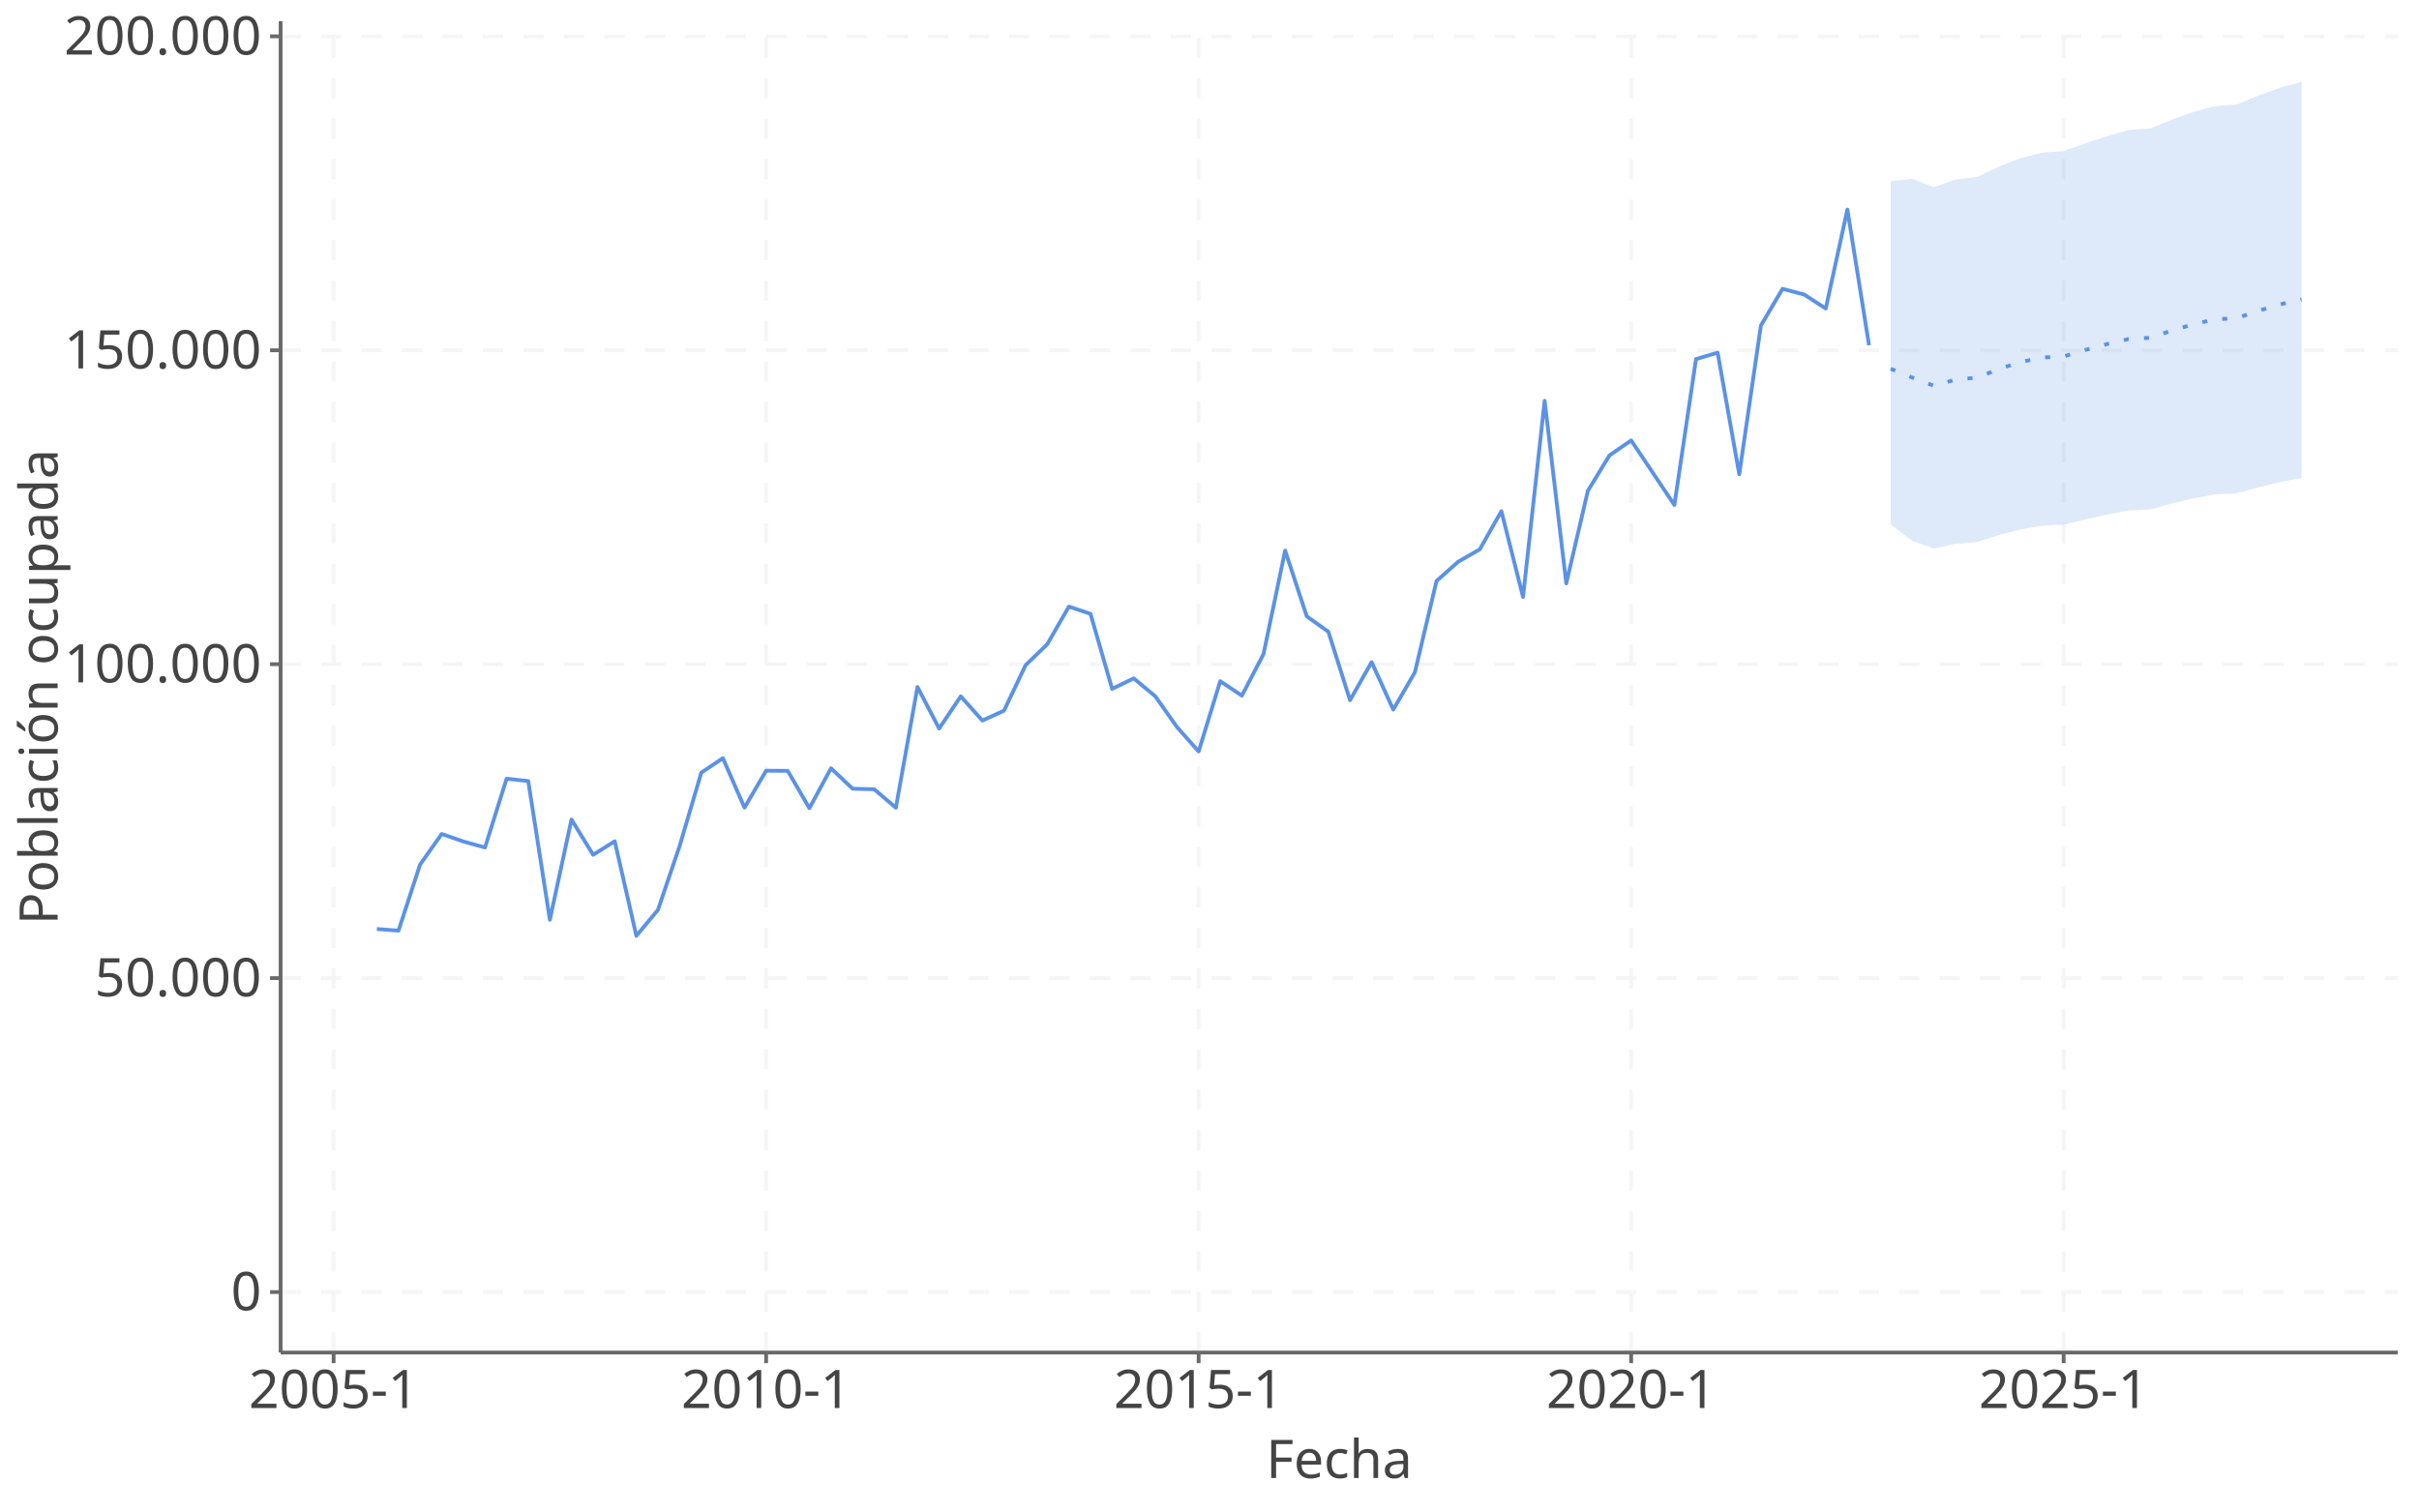
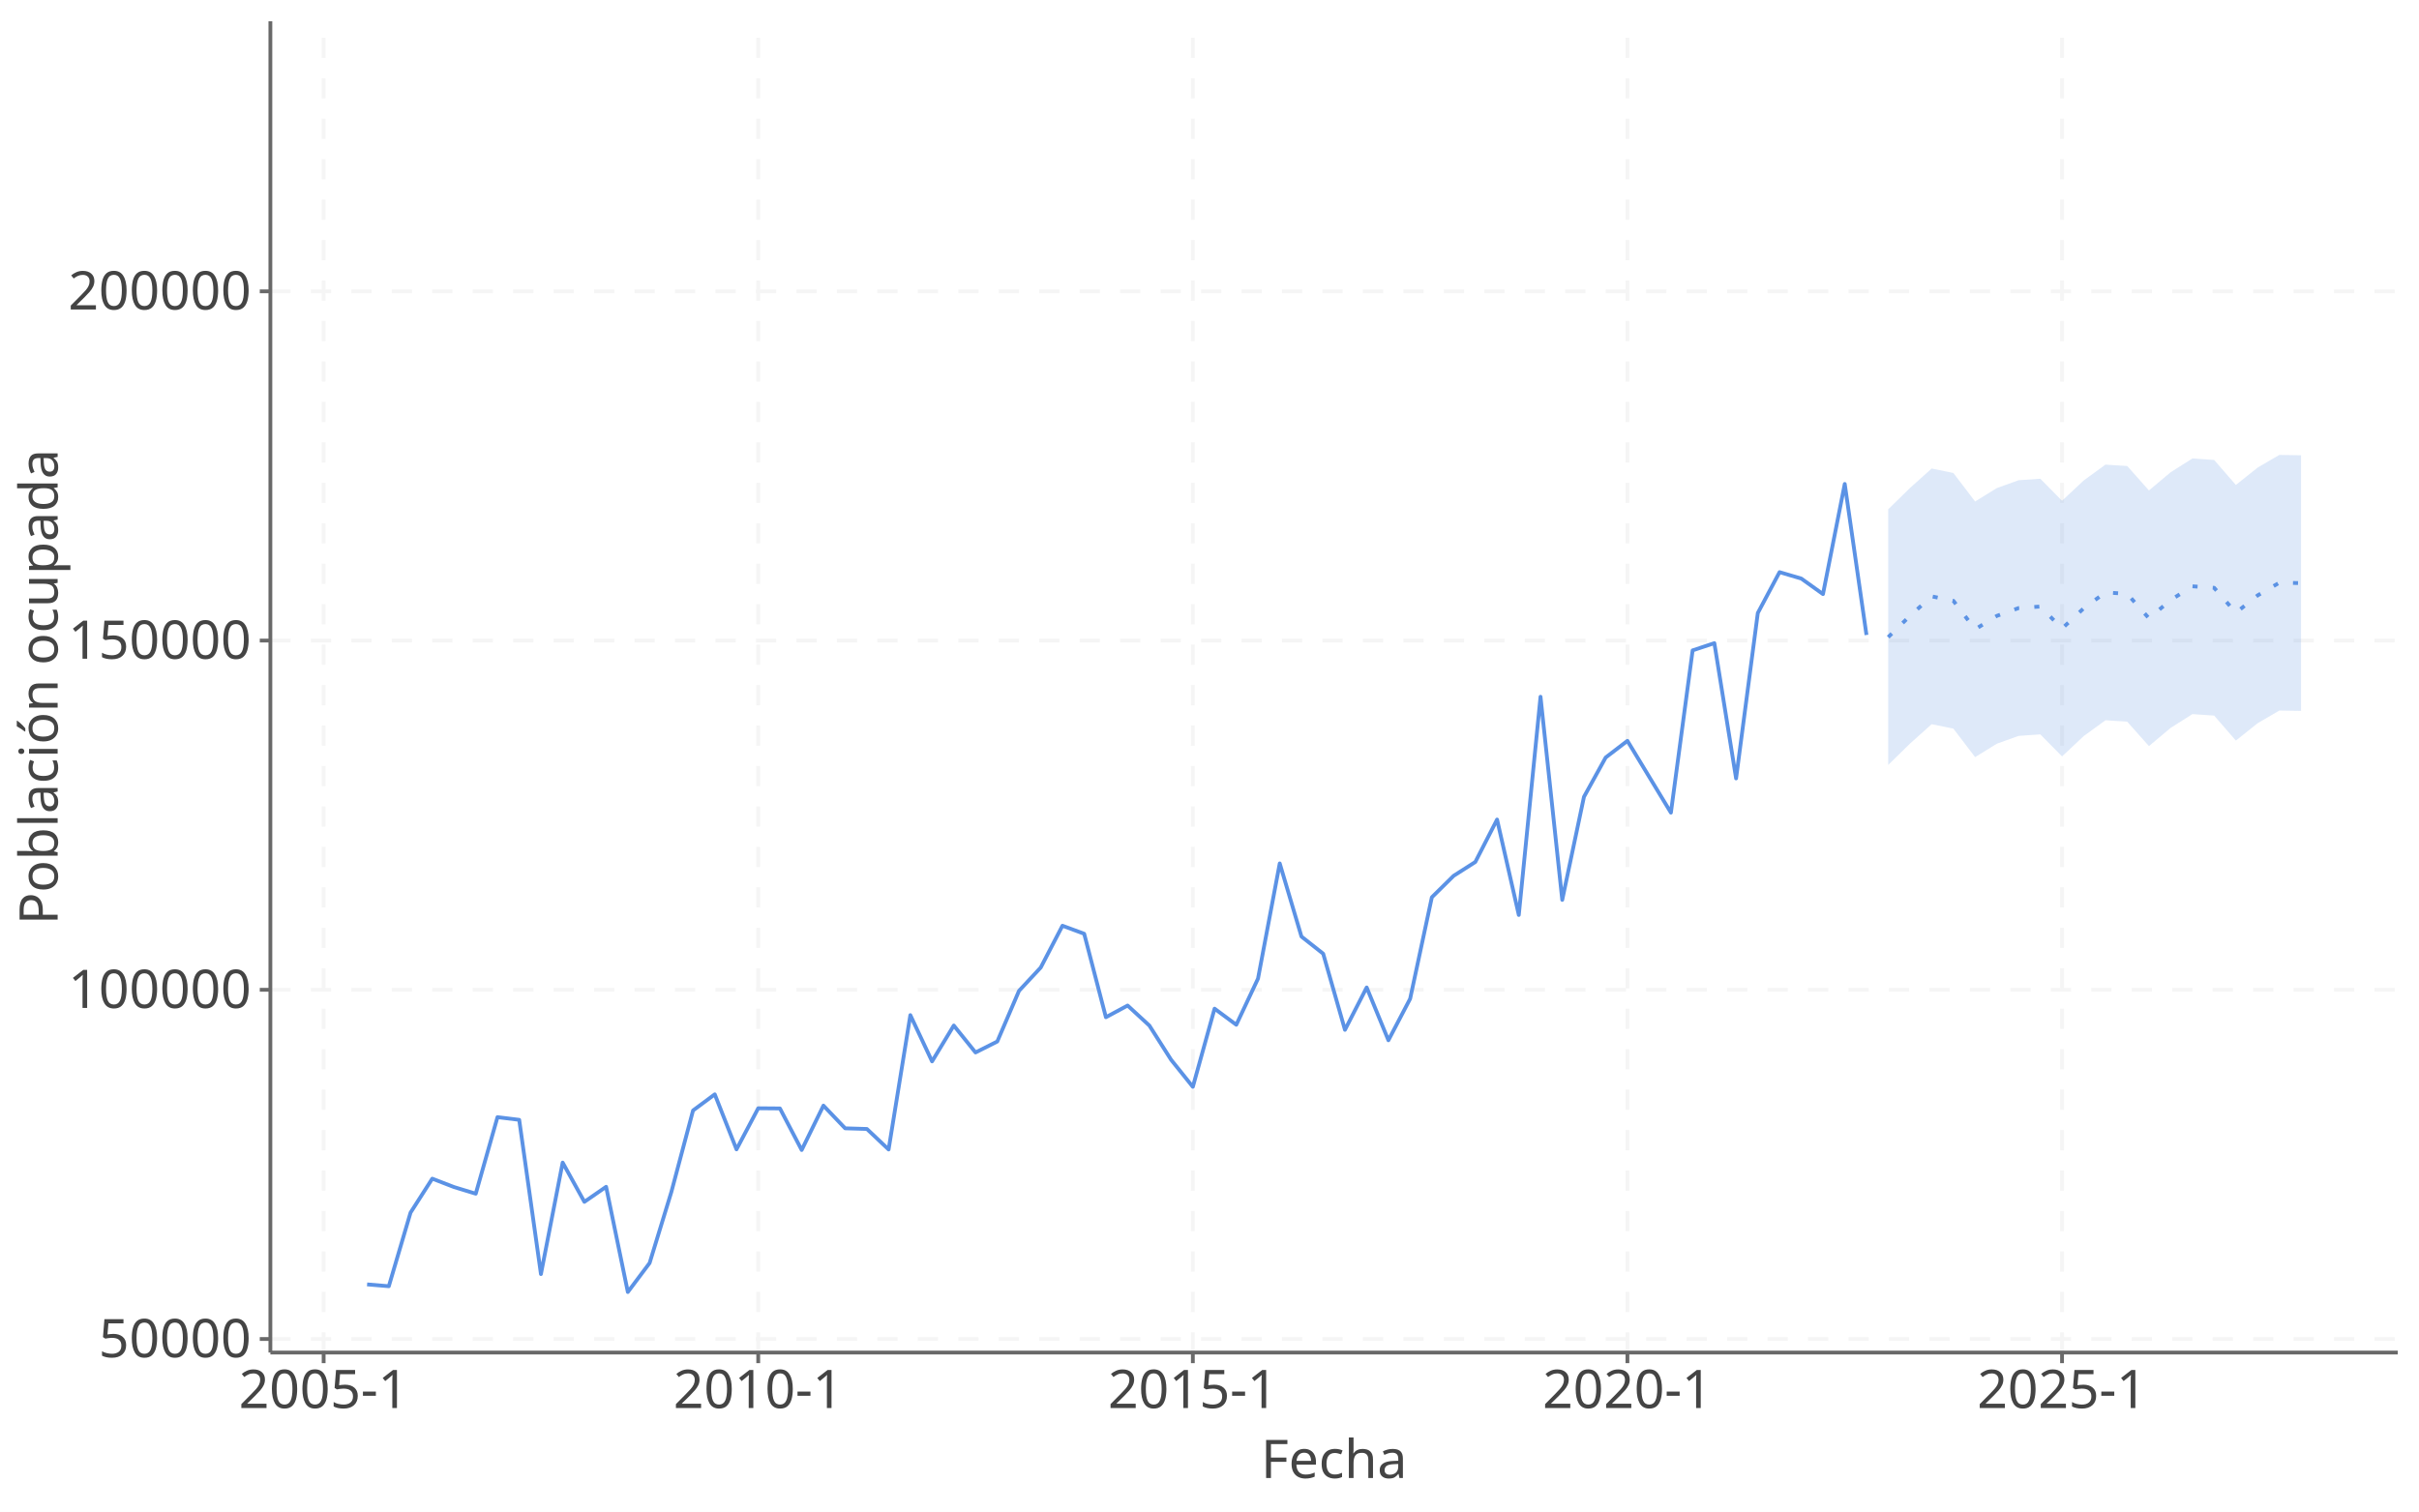
<svg xmlns="http://www.w3.org/2000/svg" class="svglite" width="680.31pt" height="425.20pt" viewBox="0 0 680.31 425.20">
  <defs>
    <style type="text/css">
    .svglite line, .svglite polyline, .svglite polygon, .svglite path, .svglite rect, .svglite circle {
      fill: none;
      stroke: #000000;
      stroke-linecap: round;
      stroke-linejoin: round;
      stroke-miterlimit: 10.00;
    }
    .svglite text {
      white-space: pre;
    }
  </style>
  </defs>
  <rect width="100%" height="100%" style="stroke: none; fill: #FFFFFF;" />
  <defs>
    <clipPath id="cpMC4wMHw2ODAuMzF8MC4wMHw0MjUuMjA=">
      <rect x="0.00" y="0.00" width="680.31" height="425.20" />
    </clipPath>
  </defs>
  <g clip-path="url(#cpMC4wMHw2ODAuMzF8MC4wMHw0MjUuMjA=)">
-     <rect x="0" y="0.00" width="680.31" height="425.20" style="stroke-width: 1.07; stroke: #FFFFFF; fill: #FFFFFF;" />
+     <rect x="0.00" y="0.00" width="680.31" height="425.20" style="stroke-width: 1.07; stroke: #FFFFFF; fill: #FFFFFF;" />
  </g>
  <defs>
-     <clipPath id="cpNzguOTJ8Njc0LjM0fDUuOTh8MzgwLjQ3">
-       <rect x="78.92" y="5.98" width="595.41" height="374.50" />
+     <clipPath id="cpNzYuMDR8Njc0LjM0fDUuOTh8MzgwLjQ3">
+       <rect x="76.04" y="5.98" width="598.29" height="374.50" />
    </clipPath>
  </defs>
-   <g clip-path="url(#cpNzguOTJ8Njc0LjM0fDUuOTh8MzgwLjQ3)">
-     <rect x="78.92" y="5.98" width="595.41" height="374.50" style="stroke-width: 1.07; stroke: none; fill: #FFFFFF;" />
-     <polyline points="78.92,363.45 674.34,363.45 " style="stroke-width: 1.07; stroke: #F5F5F5; stroke-dasharray: 5.69,5.69; stroke-linecap: butt;" />
-     <polyline points="78.92,275.15 674.34,275.15 " style="stroke-width: 1.07; stroke: #F5F5F5; stroke-dasharray: 5.69,5.69; stroke-linecap: butt;" />
-     <polyline points="78.92,186.84 674.34,186.84 " style="stroke-width: 1.07; stroke: #F5F5F5; stroke-dasharray: 5.69,5.69; stroke-linecap: butt;" />
-     <polyline points="78.92,98.54 674.34,98.54 " style="stroke-width: 1.07; stroke: #F5F5F5; stroke-dasharray: 5.69,5.69; stroke-linecap: butt;" />
-     <polyline points="78.92,10.23 674.34,10.23 " style="stroke-width: 1.07; stroke: #F5F5F5; stroke-dasharray: 5.69,5.69; stroke-linecap: butt;" />
-     <polyline points="93.82,380.47 93.82,5.98 " style="stroke-width: 1.07; stroke: #F5F5F5; stroke-dasharray: 5.69,5.69; stroke-linecap: butt;" />
-     <polyline points="215.46,380.47 215.46,5.98 " style="stroke-width: 1.07; stroke: #F5F5F5; stroke-dasharray: 5.69,5.69; stroke-linecap: butt;" />
-     <polyline points="337.10,380.47 337.10,5.98 " style="stroke-width: 1.07; stroke: #F5F5F5; stroke-dasharray: 5.69,5.69; stroke-linecap: butt;" />
-     <polyline points="458.74,380.47 458.74,5.98 " style="stroke-width: 1.07; stroke: #F5F5F5; stroke-dasharray: 5.69,5.69; stroke-linecap: butt;" />
-     <polyline points="580.37,380.47 580.37,5.98 " style="stroke-width: 1.07; stroke: #F5F5F5; stroke-dasharray: 5.69,5.69; stroke-linecap: butt;" />
-     <polyline points="105.99,261.33 112.07,261.79 118.15,243.18 124.23,234.60 130.32,236.72 136.40,238.40 142.48,219.05 148.56,219.72 154.64,258.73 160.72,230.54 166.81,240.46 172.89,236.66 178.97,263.26 185.05,255.93 191.13,238.00 197.22,217.36 203.30,213.28 209.38,227.19 215.46,216.80 221.54,216.85 227.63,227.35 233.71,216.12 239.79,221.87 245.87,222.03 251.95,227.22 258.03,193.25 264.12,204.94 270.20,195.88 276.28,202.69 282.36,199.92 288.44,187.11 294.53,181.22 300.61,170.64 306.69,172.68 312.77,193.78 318.85,190.83 324.93,195.89 331.02,204.54 337.10,211.38 343.18,191.62 349.26,195.69 355.34,184.01 361.43,154.88 367.51,173.38 373.59,177.72 379.67,196.97 385.75,186.26 391.84,199.61 397.92,189.12 404.00,163.44 410.08,158.03 416.16,154.53 422.24,143.80 428.33,167.92 434.41,112.75 440.49,164.11 446.57,138.05 452.65,128.10 458.74,123.89 464.82,132.97 470.90,142.05 476.98,101.02 483.06,99.20 489.14,133.40 495.23,91.57 501.31,81.25 507.39,82.86 513.47,86.79 519.55,58.95 525.64,97.13 " style="stroke-width: 1.07; stroke: #5B92E5; stroke-linecap: butt;" />
-     <polyline points="531.72,103.73 537.80,106.21 543.88,108.51 549.96,106.80 556.05,106.23 562.13,103.82 568.21,101.86 574.29,100.59 580.37,100.25 586.45,98.45 592.54,96.80 598.62,95.37 604.70,95.02 610.78,93.00 616.86,91.21 622.95,89.84 629.03,89.50 635.11,87.44 641.19,85.63 647.27,84.24 " style="stroke-width: 1.07; stroke: #5B92E5; stroke-dasharray: 1.42,4.27; stroke-linecap: butt;" />
-     <polygon points="531.72,50.95 537.80,50.32 543.88,52.66 549.96,50.52 556.05,49.81 562.13,46.88 568.21,44.48 574.29,42.94 580.37,42.52 586.45,40.33 592.54,38.32 598.62,36.58 604.70,36.15 610.78,33.68 616.86,31.51 622.95,29.83 629.03,29.41 635.11,26.90 641.19,24.70 647.27,23.00 647.27,134.46 641.19,135.60 635.11,137.08 629.03,138.77 622.95,139.05 616.86,140.18 610.78,141.64 604.70,143.30 598.62,143.59 592.54,144.76 586.45,146.12 580.37,147.59 574.29,147.87 568.21,148.91 562.13,150.52 556.05,152.49 549.96,152.96 543.88,154.32 537.80,152.13 531.72,147.59 " style="stroke-width: 0.00; stroke: none; fill: #5B92E5; fill-opacity: 0.20;" />
-     <polyline points="531.72,50.95 537.80,50.32 543.88,52.66 549.96,50.52 556.05,49.81 562.13,46.88 568.21,44.48 574.29,42.94 580.37,42.52 586.45,40.33 592.54,38.32 598.62,36.58 604.70,36.15 610.78,33.68 616.86,31.51 622.95,29.83 629.03,29.41 635.11,26.90 641.19,24.70 647.27,23.00 " style="stroke-width: 1.07; stroke: none;" />
-     <polyline points="647.27,134.46 641.19,135.60 635.11,137.08 629.03,138.77 622.95,139.05 616.86,140.18 610.78,141.64 604.70,143.30 598.62,143.59 592.54,144.76 586.45,146.12 580.37,147.59 574.29,147.87 568.21,148.91 562.13,150.52 556.05,152.49 549.96,152.96 543.88,154.32 537.80,152.13 531.72,147.59 " style="stroke-width: 1.07; stroke: none;" />
+   <g clip-path="url(#cpNzYuMDR8Njc0LjM0fDUuOTh8MzgwLjQ3)">
+     <rect x="76.04" y="5.98" width="598.29" height="374.50" style="stroke-width: 1.07; stroke: none; fill: #FFFFFF;" />
+     <polyline points="76.04,376.67 674.34,376.67 " style="stroke-width: 1.07; stroke: #F5F5F5; stroke-dasharray: 5.69,5.69; stroke-linecap: butt;" />
+     <polyline points="76.04,278.43 674.34,278.43 " style="stroke-width: 1.07; stroke: #F5F5F5; stroke-dasharray: 5.69,5.69; stroke-linecap: butt;" />
+     <polyline points="76.04,180.19 674.34,180.19 " style="stroke-width: 1.07; stroke: #F5F5F5; stroke-dasharray: 5.69,5.69; stroke-linecap: butt;" />
+     <polyline points="76.04,81.95 674.34,81.95 " style="stroke-width: 1.07; stroke: #F5F5F5; stroke-dasharray: 5.69,5.69; stroke-linecap: butt;" />
+     <polyline points="91.02,380.47 91.02,5.98 " style="stroke-width: 1.07; stroke: #F5F5F5; stroke-dasharray: 5.69,5.69; stroke-linecap: butt;" />
+     <polyline points="213.24,380.47 213.24,5.98 " style="stroke-width: 1.07; stroke: #F5F5F5; stroke-dasharray: 5.69,5.69; stroke-linecap: butt;" />
+     <polyline points="335.47,380.47 335.47,5.98 " style="stroke-width: 1.07; stroke: #F5F5F5; stroke-dasharray: 5.69,5.69; stroke-linecap: butt;" />
+     <polyline points="457.69,380.47 457.69,5.98 " style="stroke-width: 1.07; stroke: #F5F5F5; stroke-dasharray: 5.69,5.69; stroke-linecap: butt;" />
+     <polyline points="579.92,380.47 579.92,5.98 " style="stroke-width: 1.07; stroke: #F5F5F5; stroke-dasharray: 5.69,5.69; stroke-linecap: butt;" />
+     <polyline points="103.24,361.30 109.35,361.82 115.46,341.11 121.57,331.56 127.68,333.92 133.80,335.79 139.91,314.26 146.02,315.01 152.13,358.40 158.24,327.04 164.35,338.08 170.46,333.85 176.57,363.45 182.69,355.30 188.80,335.34 194.91,312.38 201.02,307.84 207.13,323.32 213.24,311.76 219.35,311.81 225.46,323.50 231.58,311.01 237.69,317.40 243.80,317.58 249.91,323.35 256.02,285.56 262.13,298.57 268.24,288.48 274.35,296.06 280.47,292.98 286.58,278.73 292.69,272.17 298.80,260.41 304.91,262.67 311.02,286.15 317.13,282.86 323.24,288.49 329.36,298.12 335.47,305.73 341.58,283.74 347.69,288.27 353.80,275.28 359.91,242.88 366.02,263.46 372.13,268.28 378.25,289.70 384.36,277.78 390.47,292.63 396.58,280.96 402.69,252.40 408.80,246.38 414.91,242.48 421.03,230.54 427.14,257.38 433.25,196.00 439.36,253.14 445.47,224.15 451.58,213.08 457.69,208.40 463.80,218.50 469.92,228.60 476.03,182.95 482.14,180.92 488.25,218.97 494.36,172.44 500.47,160.95 506.58,162.75 512.69,167.12 518.81,136.14 524.92,178.62 " style="stroke-width: 1.07; stroke: #5B92E5; stroke-linecap: butt;" />
+     <polyline points="531.03,179.23 537.14,173.25 543.25,167.76 549.36,169.00 555.47,177.03 561.58,173.25 567.70,171.05 573.81,170.62 579.92,176.82 586.03,171.10 592.14,166.65 598.25,167.05 604.36,173.93 610.47,168.79 616.59,164.93 622.70,165.35 628.81,172.37 634.92,167.49 641.03,163.92 647.14,164.03 " style="stroke-width: 1.07; stroke: #5B92E5; stroke-dasharray: 1.42,4.27; stroke-linecap: butt;" />
+     <polygon points="531.03,143.27 537.14,137.29 543.25,131.80 549.36,133.05 555.47,141.07 561.58,137.30 567.70,135.09 573.81,134.67 579.92,140.87 586.03,135.14 592.14,130.70 598.25,131.09 604.36,137.97 610.47,132.84 616.59,128.97 622.70,129.39 628.81,136.42 634.92,131.54 641.03,127.97 647.14,128.07 647.14,199.98 641.03,199.88 634.92,203.45 628.81,208.33 622.70,201.30 616.59,200.88 610.47,204.75 604.36,209.88 598.25,203.01 592.14,202.61 586.03,207.05 579.92,212.78 573.81,206.58 567.70,207.01 561.58,209.21 555.47,212.98 549.36,204.96 543.25,203.72 537.14,209.20 531.03,215.18 " style="stroke-width: 0.00; stroke: none; fill: #5B92E5; fill-opacity: 0.20;" />
+     <polyline points="531.03,143.27 537.14,137.29 543.25,131.80 549.36,133.05 555.47,141.07 561.58,137.30 567.70,135.09 573.81,134.67 579.92,140.87 586.03,135.14 592.14,130.70 598.25,131.09 604.36,137.97 610.47,132.84 616.59,128.97 622.70,129.39 628.81,136.42 634.92,131.54 641.03,127.97 647.14,128.07 " style="stroke-width: 1.07; stroke: none;" />
+     <polyline points="647.14,199.98 641.03,199.88 634.92,203.45 628.81,208.33 622.70,201.30 616.59,200.88 610.47,204.75 604.36,209.88 598.25,203.01 592.14,202.61 586.03,207.05 579.92,212.78 573.81,206.58 567.70,207.01 561.58,209.21 555.47,212.98 549.36,204.96 543.25,203.72 537.14,209.20 531.03,215.18 " style="stroke-width: 1.07; stroke: none;" />
  </g>
  <g clip-path="url(#cpMC4wMHw2ODAuMzF8MC4wMHw0MjUuMjA=)">
-     <polyline points="78.92,380.47 78.92,5.98 " style="stroke-width: 1.07; stroke: #696969; stroke-linecap: butt;" />
-     <text x="73.54" y="368.57" text-anchor="end" style="font-size: 15.00px;fill: #444444; font-family: &quot;Gill Sans Nova&quot;;" textLength="7.50px" lengthAdjust="spacingAndGlyphs">0</text>
-     <text x="73.54" y="280.26" text-anchor="end" style="font-size: 15.00px;fill: #444444; font-family: &quot;Gill Sans Nova&quot;;" textLength="40.39px" lengthAdjust="spacingAndGlyphs">50.000</text>
-     <text x="73.54" y="191.96" text-anchor="end" style="font-size: 15.00px;fill: #444444; font-family: &quot;Gill Sans Nova&quot;;" textLength="47.89px" lengthAdjust="spacingAndGlyphs">100.000</text>
-     <text x="73.54" y="103.65" text-anchor="end" style="font-size: 15.00px;fill: #444444; font-family: &quot;Gill Sans Nova&quot;;" textLength="47.89px" lengthAdjust="spacingAndGlyphs">150.000</text>
-     <text x="73.54" y="15.35" text-anchor="end" style="font-size: 15.00px;fill: #444444; font-family: &quot;Gill Sans Nova&quot;;" textLength="47.89px" lengthAdjust="spacingAndGlyphs">200.000</text>
-     <polyline points="75.94,363.45 78.92,363.45 " style="stroke-width: 1.07; stroke: #696969; stroke-linecap: butt;" />
-     <polyline points="75.94,275.15 78.92,275.15 " style="stroke-width: 1.07; stroke: #696969; stroke-linecap: butt;" />
-     <polyline points="75.94,186.84 78.92,186.84 " style="stroke-width: 1.07; stroke: #696969; stroke-linecap: butt;" />
-     <polyline points="75.94,98.54 78.92,98.54 " style="stroke-width: 1.07; stroke: #696969; stroke-linecap: butt;" />
-     <polyline points="75.94,10.23 78.92,10.23 " style="stroke-width: 1.07; stroke: #696969; stroke-linecap: butt;" />
-     <polyline points="78.92,380.47 674.34,380.47 " style="stroke-width: 1.07; stroke: #696969; stroke-linecap: butt;" />
-     <polyline points="93.82,383.46 93.82,380.47 " style="stroke-width: 1.07; stroke: #696969; stroke-linecap: butt;" />
-     <polyline points="215.46,383.46 215.46,380.47 " style="stroke-width: 1.07; stroke: #696969; stroke-linecap: butt;" />
-     <polyline points="337.10,383.46 337.10,380.47 " style="stroke-width: 1.07; stroke: #696969; stroke-linecap: butt;" />
-     <polyline points="458.74,383.46 458.74,380.47 " style="stroke-width: 1.07; stroke: #696969; stroke-linecap: butt;" />
-     <polyline points="580.37,383.46 580.37,380.47 " style="stroke-width: 1.07; stroke: #696969; stroke-linecap: butt;" />
-     <text x="93.82" y="396.08" text-anchor="middle" style="font-size: 15.00px;fill: #444444; font-family: &quot;Gill Sans Nova&quot;;" textLength="42.31px" lengthAdjust="spacingAndGlyphs">2005-1</text>
-     <text x="215.46" y="396.08" text-anchor="middle" style="font-size: 15.00px;fill: #444444; font-family: &quot;Gill Sans Nova&quot;;" textLength="42.31px" lengthAdjust="spacingAndGlyphs">2010-1</text>
-     <text x="337.10" y="396.08" text-anchor="middle" style="font-size: 15.00px;fill: #444444; font-family: &quot;Gill Sans Nova&quot;;" textLength="42.31px" lengthAdjust="spacingAndGlyphs">2015-1</text>
-     <text x="458.74" y="396.08" text-anchor="middle" style="font-size: 15.00px;fill: #444444; font-family: &quot;Gill Sans Nova&quot;;" textLength="42.31px" lengthAdjust="spacingAndGlyphs">2020-1</text>
-     <text x="580.37" y="396.08" text-anchor="middle" style="font-size: 15.00px;fill: #444444; font-family: &quot;Gill Sans Nova&quot;;" textLength="42.31px" lengthAdjust="spacingAndGlyphs">2025-1</text>
-     <text x="376.63" y="415.76" text-anchor="middle" style="font-size: 15.00px;fill: #444444; font-family: &quot;Gill Sans Nova&quot;;" textLength="33.86px" lengthAdjust="spacingAndGlyphs">Fecha</text>
+     <polyline points="76.04,380.47 76.04,5.98 " style="stroke-width: 1.07; stroke: #696969; stroke-linecap: butt;" />
+     <text x="70.66" y="381.79" text-anchor="end" style="font-size: 15.00px;fill: #444444; font-family: &quot;Gill Sans Nova&quot;;" textLength="37.51px" lengthAdjust="spacingAndGlyphs">50000</text>
+     <text x="70.66" y="283.54" text-anchor="end" style="font-size: 15.00px;fill: #444444; font-family: &quot;Gill Sans Nova&quot;;" textLength="45.01px" lengthAdjust="spacingAndGlyphs">100000</text>
+     <text x="70.66" y="185.30" text-anchor="end" style="font-size: 15.00px;fill: #444444; font-family: &quot;Gill Sans Nova&quot;;" textLength="45.01px" lengthAdjust="spacingAndGlyphs">150000</text>
+     <text x="70.66" y="87.06" text-anchor="end" style="font-size: 15.00px;fill: #444444; font-family: &quot;Gill Sans Nova&quot;;" textLength="45.01px" lengthAdjust="spacingAndGlyphs">200000</text>
+     <polyline points="73.06,376.67 76.04,376.67 " style="stroke-width: 1.07; stroke: #696969; stroke-linecap: butt;" />
+     <polyline points="73.06,278.43 76.04,278.43 " style="stroke-width: 1.07; stroke: #696969; stroke-linecap: butt;" />
+     <polyline points="73.06,180.19 76.04,180.19 " style="stroke-width: 1.07; stroke: #696969; stroke-linecap: butt;" />
+     <polyline points="73.06,81.95 76.04,81.95 " style="stroke-width: 1.07; stroke: #696969; stroke-linecap: butt;" />
+     <polyline points="76.04,380.47 674.34,380.47 " style="stroke-width: 1.07; stroke: #696969; stroke-linecap: butt;" />
+     <polyline points="91.02,383.46 91.02,380.47 " style="stroke-width: 1.07; stroke: #696969; stroke-linecap: butt;" />
+     <polyline points="213.24,383.46 213.24,380.47 " style="stroke-width: 1.07; stroke: #696969; stroke-linecap: butt;" />
+     <polyline points="335.47,383.46 335.47,380.47 " style="stroke-width: 1.07; stroke: #696969; stroke-linecap: butt;" />
+     <polyline points="457.69,383.46 457.69,380.47 " style="stroke-width: 1.07; stroke: #696969; stroke-linecap: butt;" />
+     <polyline points="579.92,383.46 579.92,380.47 " style="stroke-width: 1.07; stroke: #696969; stroke-linecap: butt;" />
+     <text x="91.02" y="396.08" text-anchor="middle" style="font-size: 15.00px;fill: #444444; font-family: &quot;Gill Sans Nova&quot;;" textLength="42.31px" lengthAdjust="spacingAndGlyphs">2005-1</text>
+     <text x="213.24" y="396.08" text-anchor="middle" style="font-size: 15.00px;fill: #444444; font-family: &quot;Gill Sans Nova&quot;;" textLength="42.31px" lengthAdjust="spacingAndGlyphs">2010-1</text>
+     <text x="335.47" y="396.08" text-anchor="middle" style="font-size: 15.00px;fill: #444444; font-family: &quot;Gill Sans Nova&quot;;" textLength="42.31px" lengthAdjust="spacingAndGlyphs">2015-1</text>
+     <text x="457.69" y="396.08" text-anchor="middle" style="font-size: 15.00px;fill: #444444; font-family: &quot;Gill Sans Nova&quot;;" textLength="42.31px" lengthAdjust="spacingAndGlyphs">2020-1</text>
+     <text x="579.92" y="396.08" text-anchor="middle" style="font-size: 15.00px;fill: #444444; font-family: &quot;Gill Sans Nova&quot;;" textLength="42.31px" lengthAdjust="spacingAndGlyphs">2025-1</text>
+     <text x="375.19" y="415.76" text-anchor="middle" style="font-size: 15.00px;fill: #444444; font-family: &quot;Gill Sans Nova&quot;;" textLength="33.86px" lengthAdjust="spacingAndGlyphs">Fecha</text>
    <text transform="translate(16.21,193.23) rotate(-90)" text-anchor="middle" style="font-size: 15.00px;fill: #444444; font-family: &quot;Gill Sans Nova&quot;;" textLength="111.59px" lengthAdjust="spacingAndGlyphs">Población ocupada</text>
  </g>
</svg>
